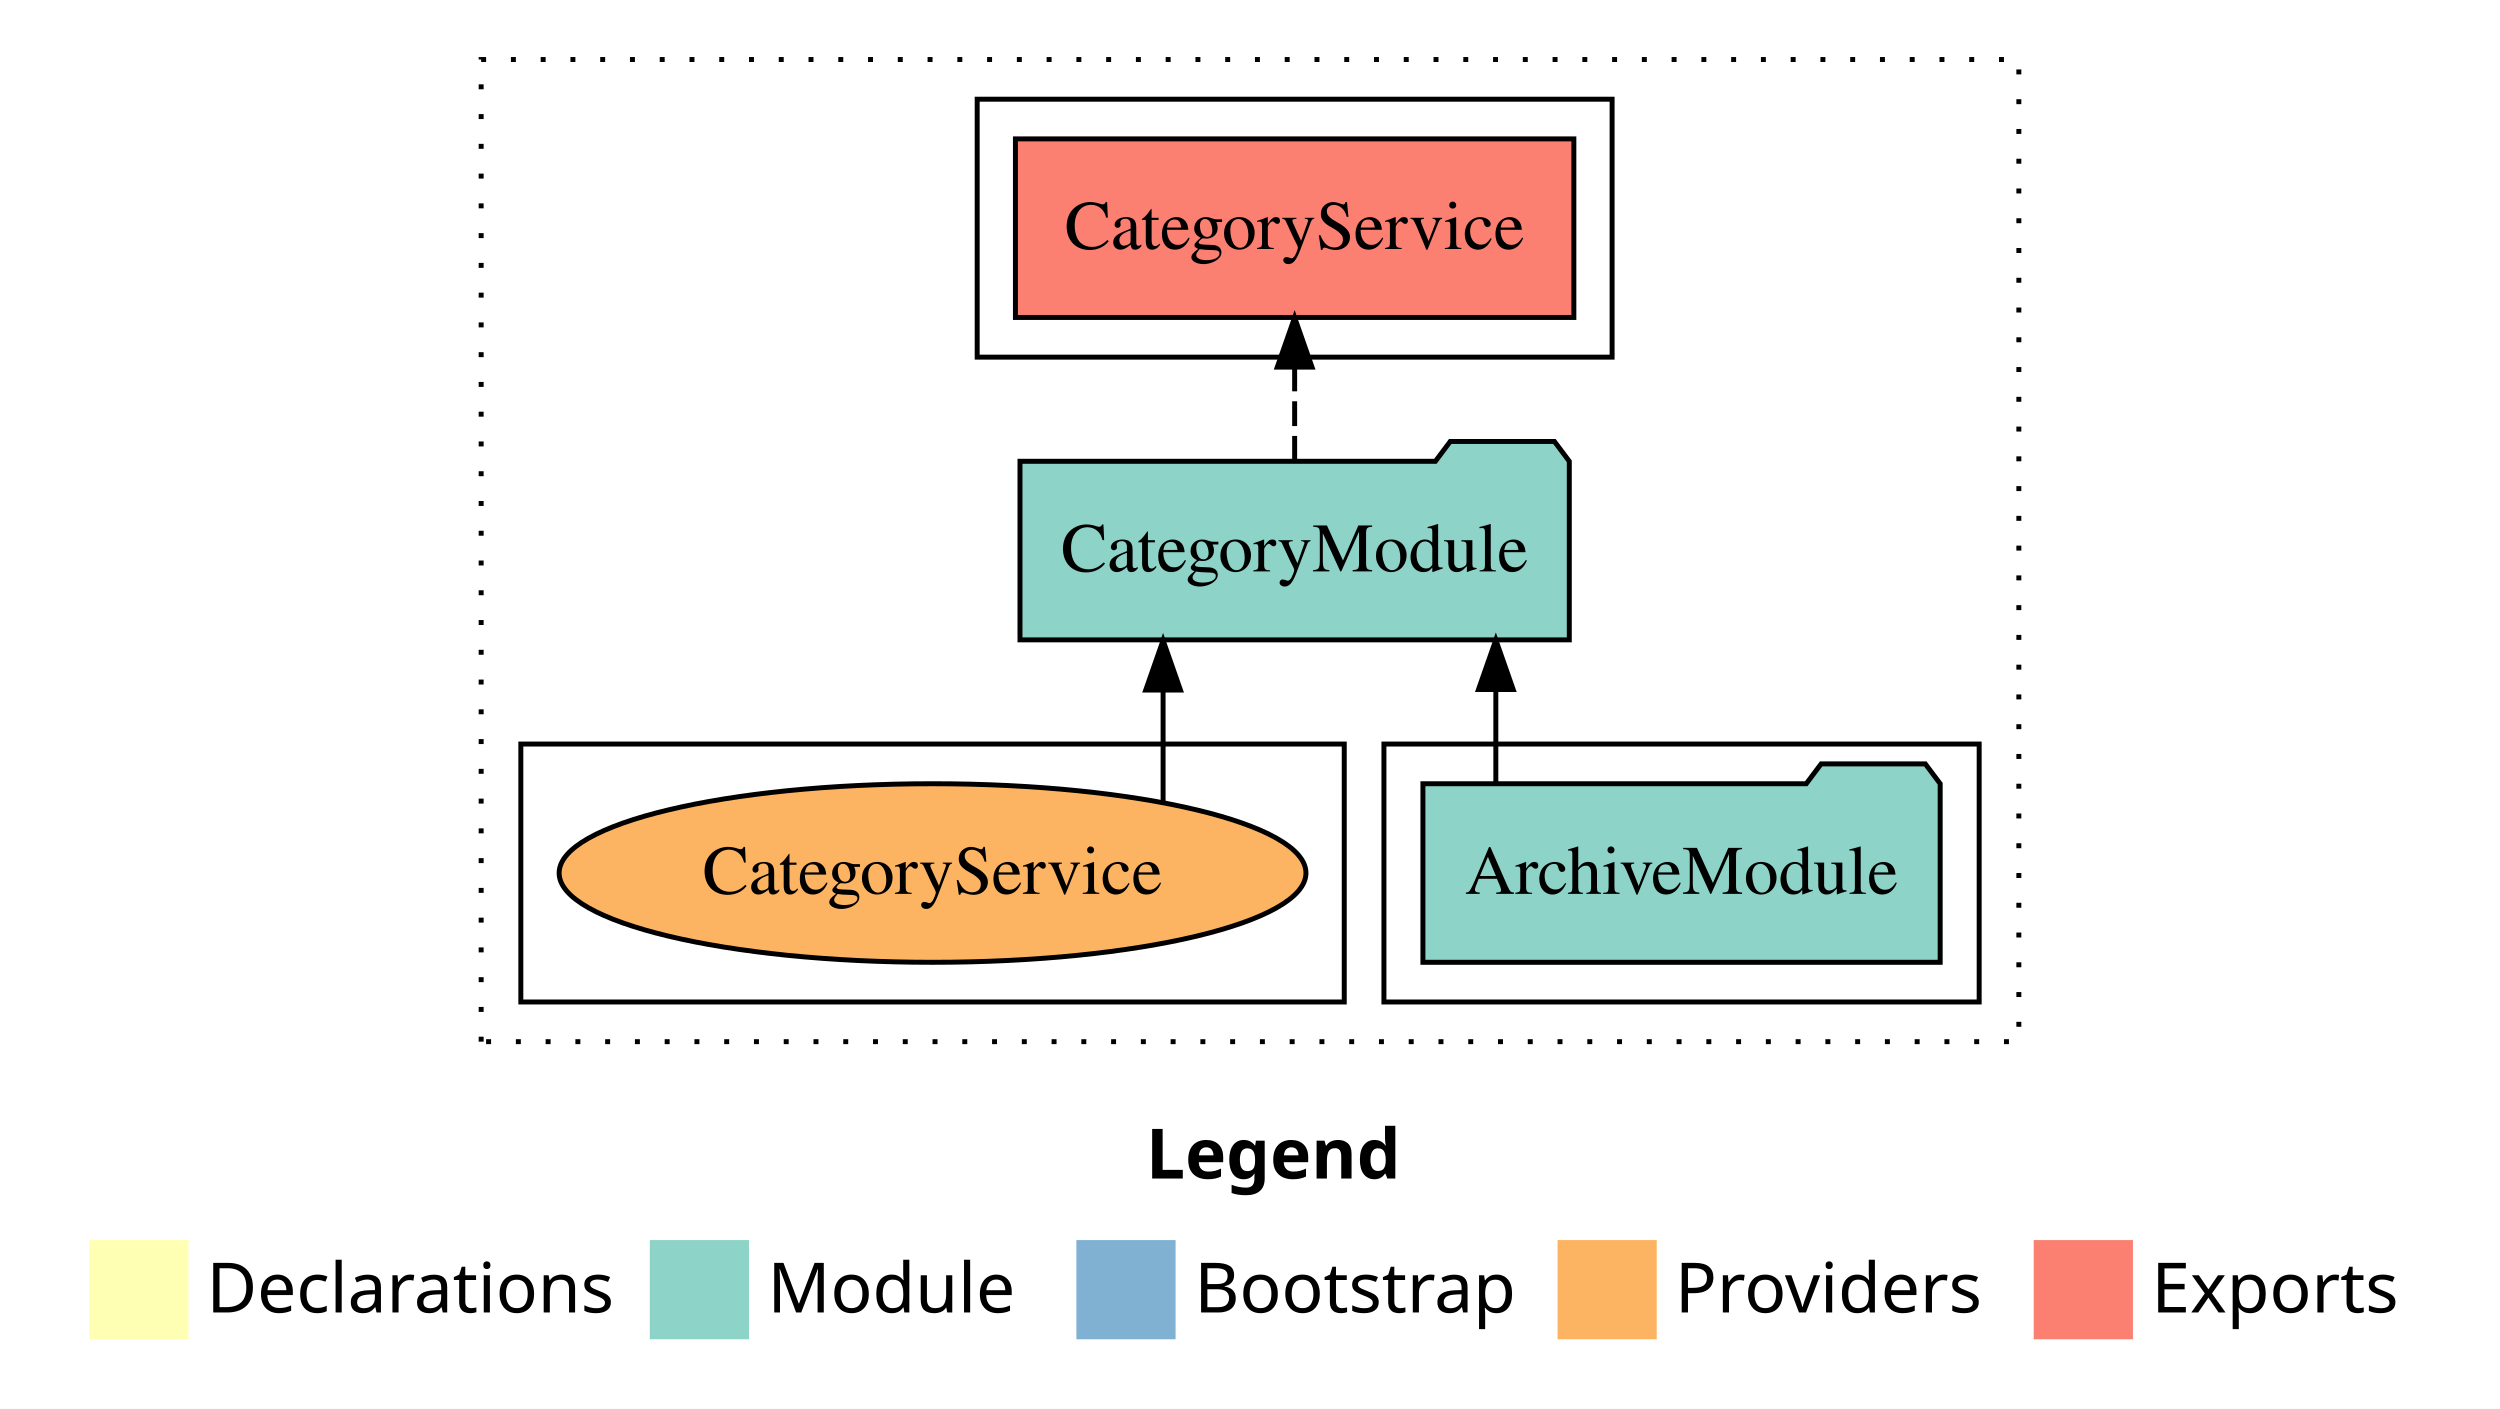
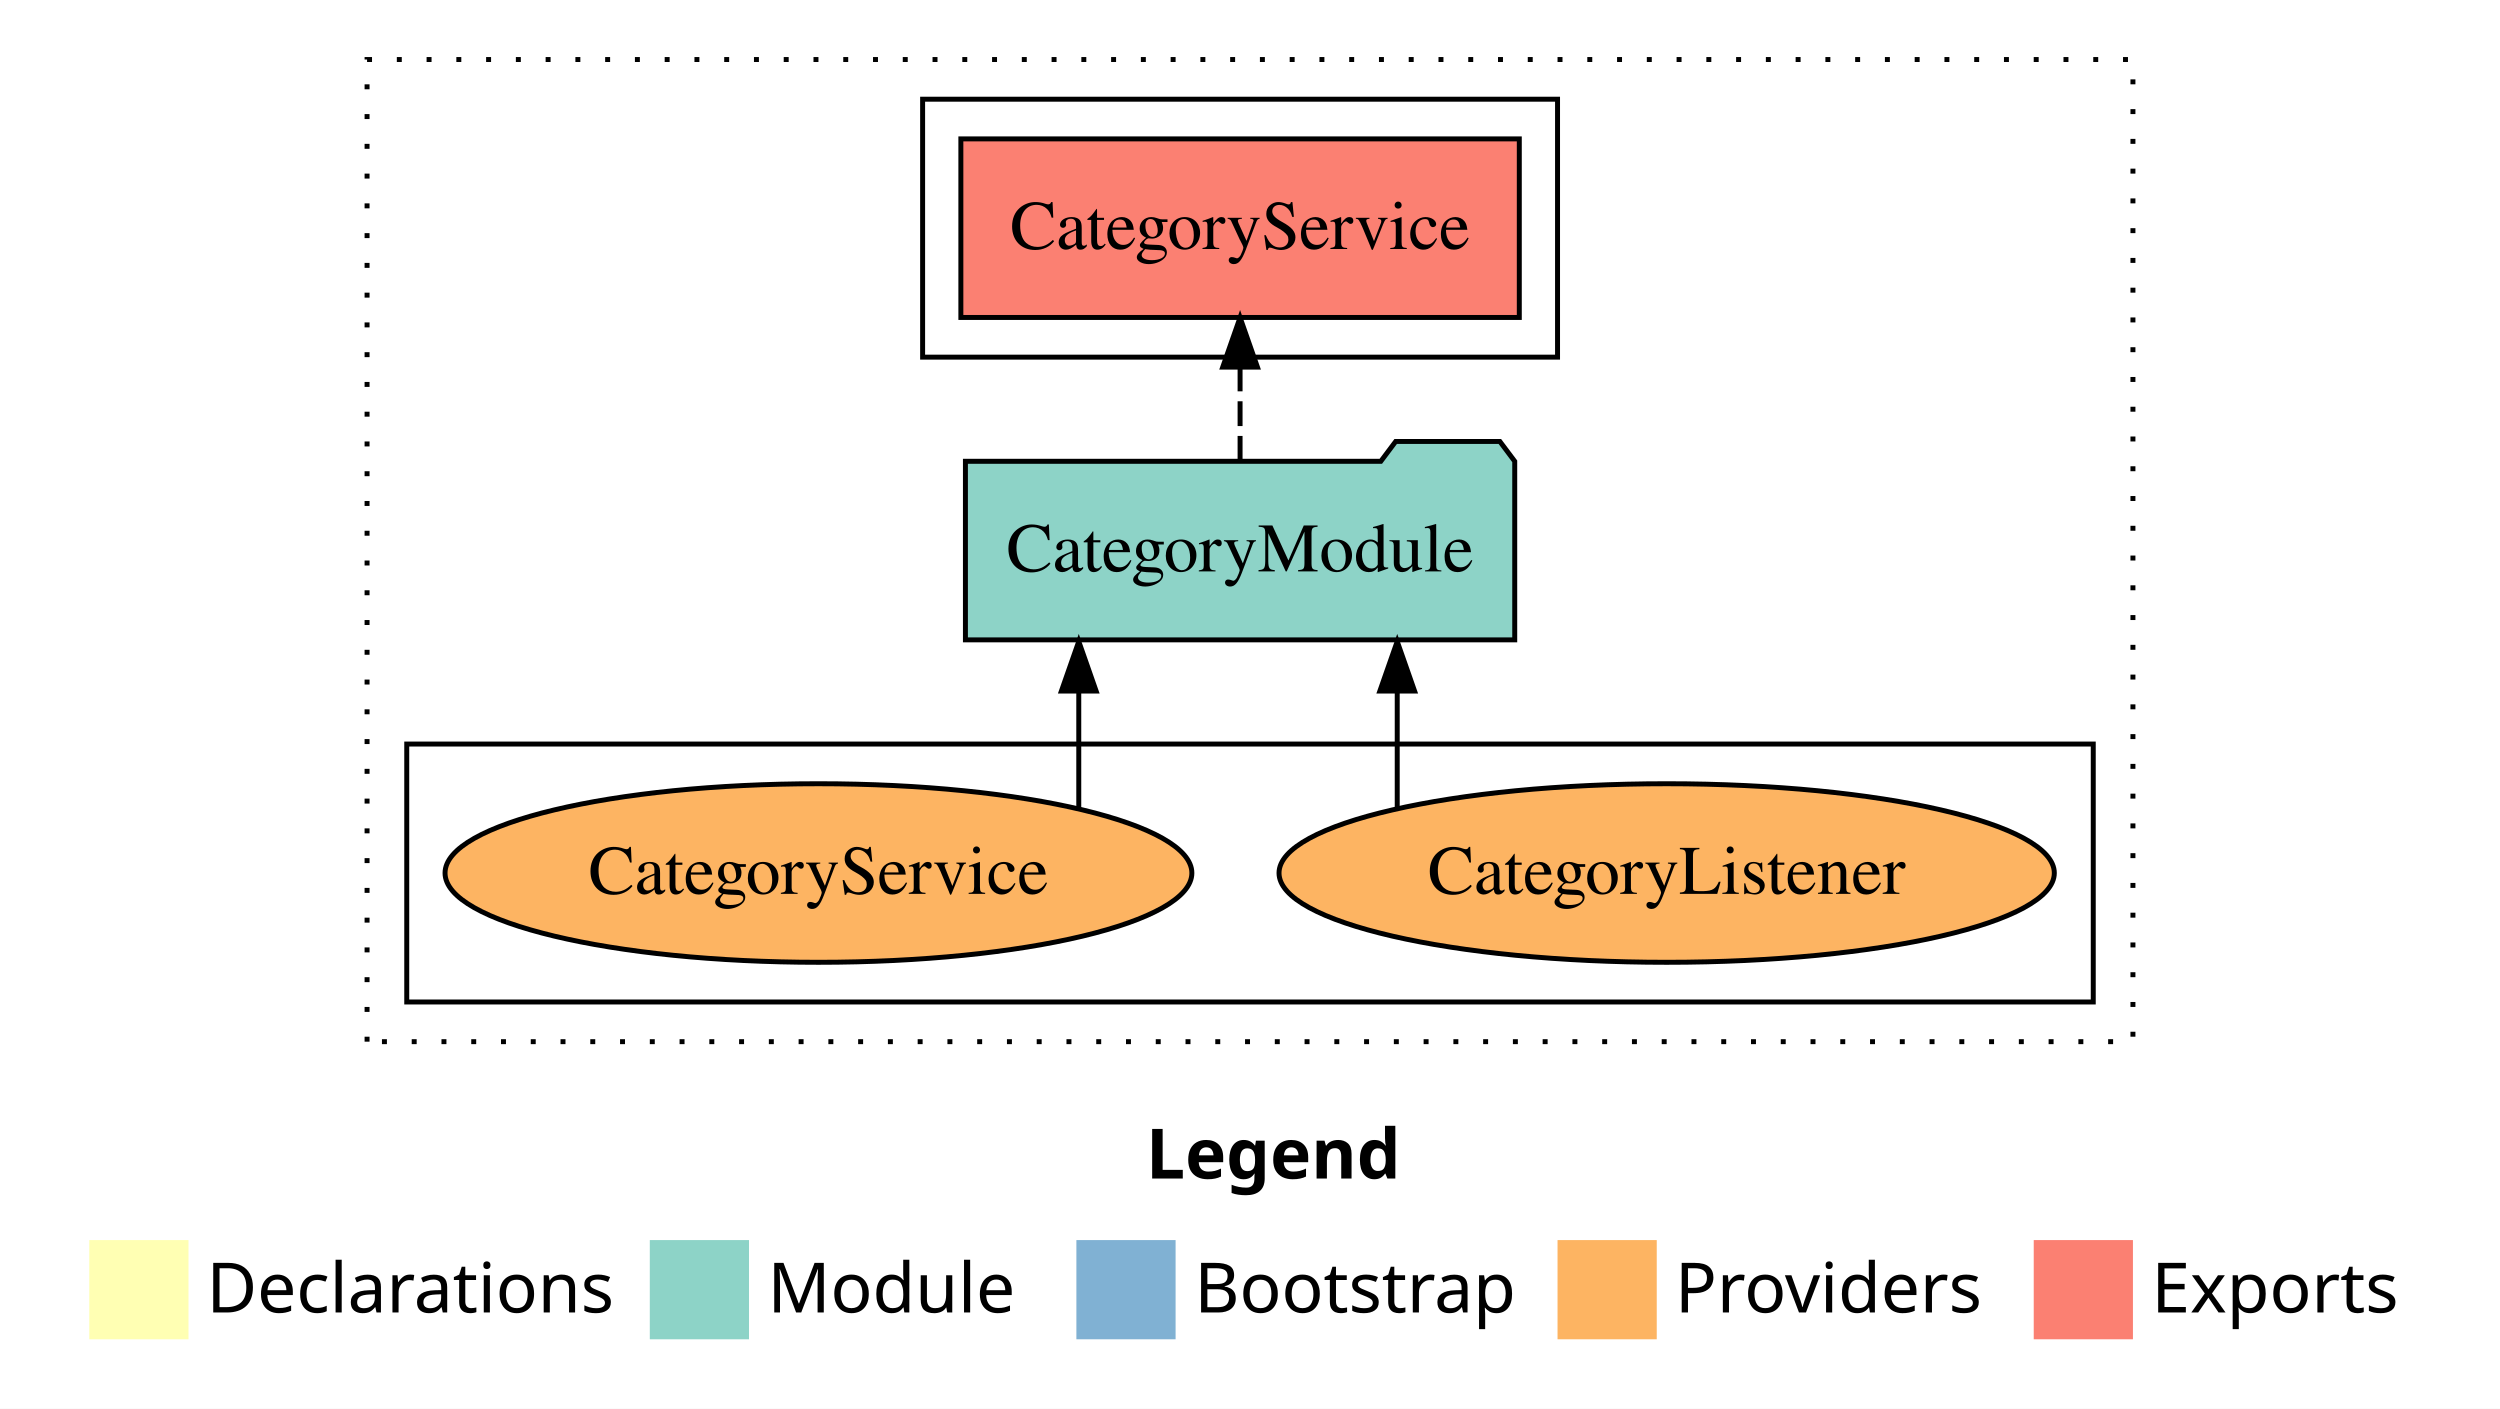
<svg xmlns="http://www.w3.org/2000/svg" width="504pt" height="284pt" viewBox="0.00 0.00 504.00 284.00">
  <g id="graph0" class="graph" transform="scale(1 1) rotate(0) translate(4 280)">
    <polygon fill="white" stroke="transparent" points="-4,4 -4,-280 500,-280 500,4 -4,4" />
    <text text-anchor="start" x="227.01" y="-42.4" font-family="Times-12" font-weight="bold" font-size="14.00">Legend</text>
    <polygon fill="#ffffb3" stroke="transparent" points="14,-10 14,-30 34,-30 34,-10 14,-10" />
    <text text-anchor="start" x="37.63" y="-15.4" font-family="Times-12" font-size="14.00">  Declarations</text>
    <polygon fill="#8dd3c7" stroke="transparent" points="127,-10 127,-30 147,-30 147,-10 127,-10" />
    <text text-anchor="start" x="150.73" y="-15.4" font-family="Times-12" font-size="14.00">  Module</text>
    <polygon fill="#80b1d3" stroke="transparent" points="213,-10 213,-30 233,-30 233,-10 213,-10" />
    <text text-anchor="start" x="236.78" y="-15.4" font-family="Times-12" font-size="14.00">  Bootstrap</text>
    <polygon fill="#fdb462" stroke="transparent" points="310,-10 310,-30 330,-30 330,-10 310,-10" />
    <text text-anchor="start" x="333.67" y="-15.4" font-family="Times-12" font-size="14.00">  Providers</text>
    <polygon fill="#fb8072" stroke="transparent" points="406,-10 406,-30 426,-30 426,-10 406,-10" />
    <text text-anchor="start" x="429.73" y="-15.4" font-family="Times-12" font-size="14.00">  Exports</text>
    <g id="clust1" class="cluster">
-       <polygon fill="none" stroke="black" stroke-dasharray="1,5" points="93,-70 93,-268 403,-268 403,-70 93,-70" />
-     </g>
-     <g id="clust3" class="cluster">
-       <polygon fill="none" stroke="black" points="275,-78 275,-130 395,-130 395,-78 275,-78" />
+       <polygon fill="none" stroke="black" stroke-dasharray="1,5" points="70,-70 70,-268 426,-268 426,-70 70,-70" />
    </g>
    <g id="clust6" class="cluster">
-       <polygon fill="none" stroke="black" points="101,-78 101,-130 267,-130 267,-78 101,-78" />
+       <polygon fill="none" stroke="black" points="78,-78 78,-130 418,-130 418,-78 78,-78" />
    </g>
    <g id="clust4" class="cluster">
-       <polygon fill="none" stroke="black" points="193,-208 193,-260 321,-260 321,-208 193,-208" />
+       <polygon fill="none" stroke="black" points="182,-208 182,-260 310,-260 310,-208 182,-208" />
    </g>
    <g id="node1" class="node">
-       <polygon fill="#8dd3c7" stroke="black" points="387.14,-122 384.14,-126 363.14,-126 360.14,-122 282.86,-122 282.86,-86 387.14,-86 387.14,-122" />
-       <text text-anchor="middle" x="335" y="-99.8" font-family="Times,serif" font-size="14.00">ArchiveModule</text>
+       <polygon fill="#fb8072" stroke="black" points="302.29,-252 189.71,-252 189.71,-216 302.29,-216 302.29,-252" />
+       <text text-anchor="middle" x="246" y="-229.8" font-family="Times,serif" font-size="14.00">CategoryService </text>
    </g>
    <g id="node2" class="node">
-       <polygon fill="#8dd3c7" stroke="black" points="312.37,-187 309.37,-191 288.37,-191 285.37,-187 201.63,-187 201.63,-151 312.37,-151 312.37,-187" />
-       <text text-anchor="middle" x="257" y="-164.8" font-family="Times,serif" font-size="14.00">CategoryModule</text>
+       <polygon fill="#8dd3c7" stroke="black" points="301.37,-187 298.37,-191 277.37,-191 274.37,-187 190.63,-187 190.63,-151 301.37,-151 301.37,-187" />
+       <text text-anchor="middle" x="246" y="-164.8" font-family="Times,serif" font-size="14.00">CategoryModule</text>
    </g>
    <g id="edge1" class="edge">
-       <path fill="none" stroke="black" d="M297.56,-122.11C297.56,-122.11 297.56,-140.99 297.56,-140.99" />
-       <polygon fill="black" stroke="black" points="294.06,-140.99 297.56,-150.99 301.06,-140.99 294.06,-140.99" />
+       <path fill="none" stroke="black" stroke-dasharray="5,2" d="M246,-187.11C246,-187.11 246,-205.99 246,-205.99" />
+       <polygon fill="black" stroke="black" points="242.5,-205.99 246,-215.99 249.5,-205.99 242.5,-205.99" />
    </g>
    <g id="node3" class="node">
-       <polygon fill="#fb8072" stroke="black" points="313.29,-252 200.71,-252 200.71,-216 313.29,-216 313.29,-252" />
-       <text text-anchor="middle" x="257" y="-229.8" font-family="Times,serif" font-size="14.00">CategoryService </text>
+       <ellipse fill="#fdb462" stroke="black" cx="332" cy="-104" rx="78.15" ry="18" />
+       <text text-anchor="middle" x="332" y="-99.8" font-family="Times,serif" font-size="14.00">CategoryListener</text>
    </g>
    <g id="edge2" class="edge">
-       <path fill="none" stroke="black" stroke-dasharray="5,2" d="M257,-187.11C257,-187.11 257,-205.99 257,-205.99" />
-       <polygon fill="black" stroke="black" points="253.5,-205.99 257,-215.99 260.5,-205.99 253.5,-205.99" />
+       <path fill="none" stroke="black" d="M277.68,-117.15C277.68,-117.15 277.68,-140.69 277.68,-140.69" />
+       <polygon fill="black" stroke="black" points="274.18,-140.69 277.68,-150.69 281.18,-140.69 274.18,-140.69" />
    </g>
    <g id="node4" class="node">
-       <ellipse fill="#fdb462" stroke="black" cx="184" cy="-104" rx="75.28" ry="18" />
-       <text text-anchor="middle" x="184" y="-99.8" font-family="Times,serif" font-size="14.00">CategoryService</text>
+       <ellipse fill="#fdb462" stroke="black" cx="161" cy="-104" rx="75.28" ry="18" />
+       <text text-anchor="middle" x="161" y="-99.8" font-family="Times,serif" font-size="14.00">CategoryService</text>
    </g>
    <g id="edge3" class="edge">
-       <path fill="none" stroke="black" d="M230.48,-118.43C230.48,-118.43 230.48,-140.89 230.48,-140.89" />
-       <polygon fill="black" stroke="black" points="226.98,-140.89 230.48,-150.89 233.98,-140.89 226.98,-140.89" />
+       <path fill="none" stroke="black" d="M213.48,-117.15C213.48,-117.15 213.48,-140.69 213.48,-140.69" />
+       <polygon fill="black" stroke="black" points="209.98,-140.69 213.48,-150.69 216.98,-140.69 209.98,-140.69" />
    </g>
  </g>
</svg>
